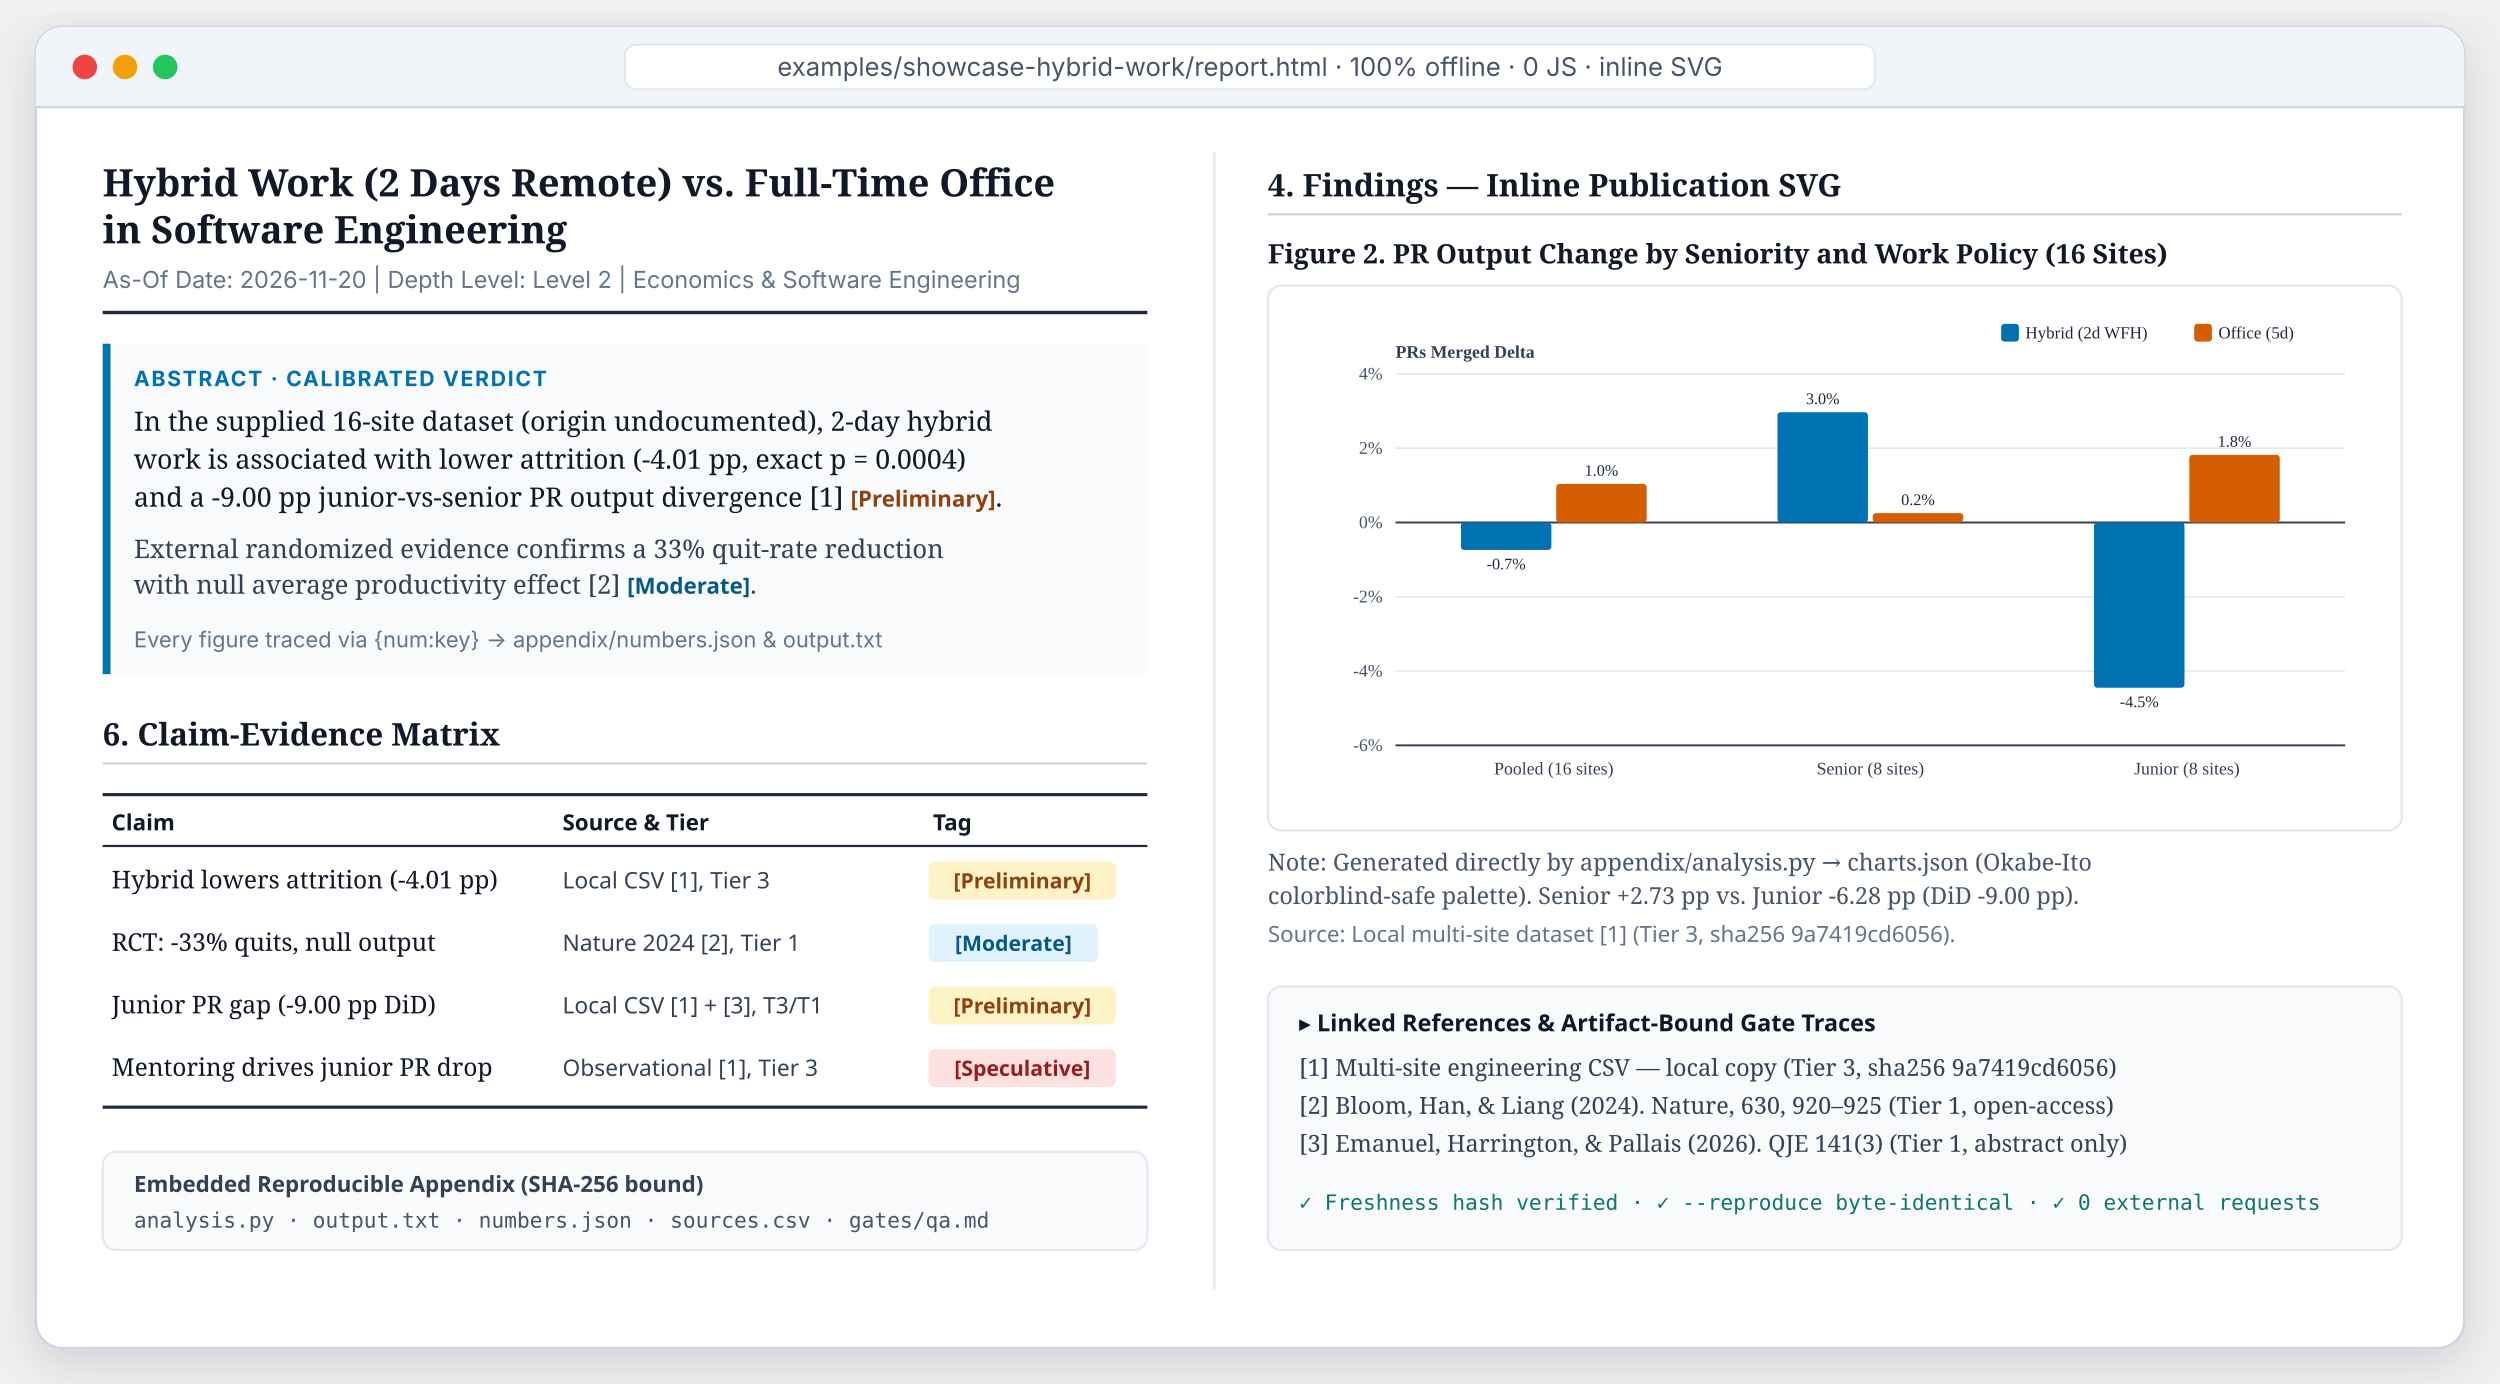
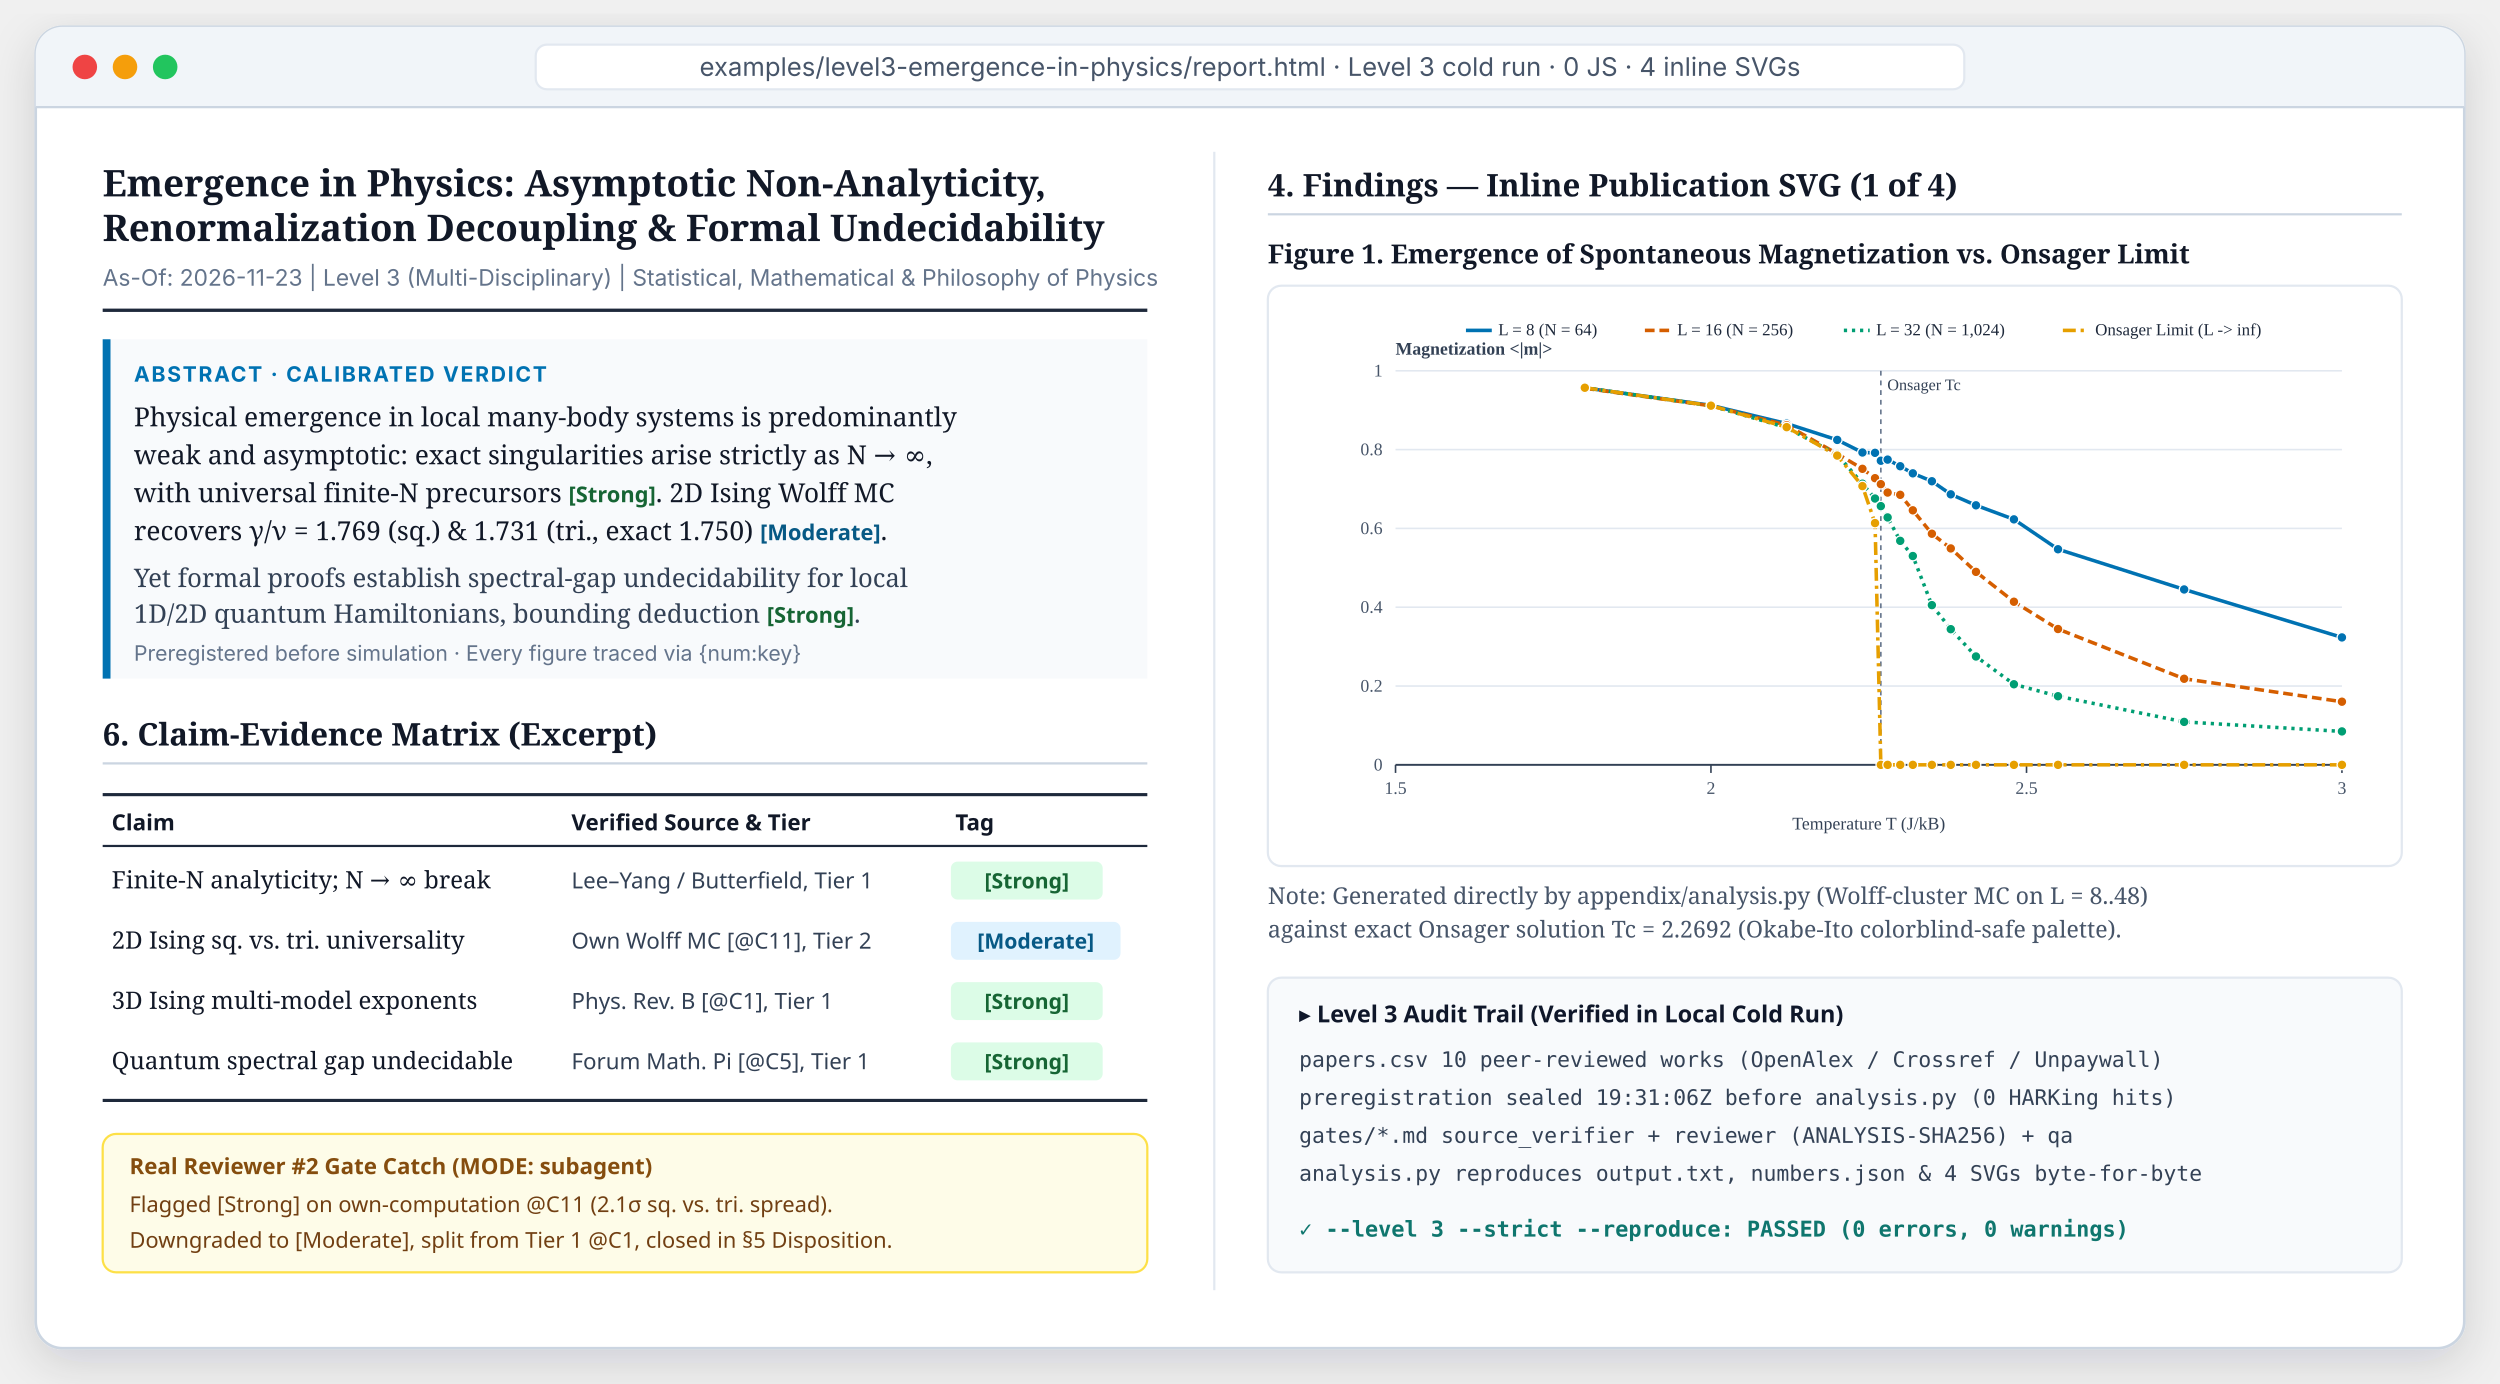
- <svg xmlns="http://www.w3.org/2000/svg" viewBox="0 0 1120 620" width="1120" height="620" role="img" aria-label="Heurisma working-paper HTML preview showing Abstract, inline SVG figure, and Claim-Evidence Matrix">
+ <svg xmlns="http://www.w3.org/2000/svg" viewBox="0 0 1120 620" width="1120" height="620" role="img" aria-label="Heurisma Level 3 working-paper HTML preview: Emergence in Physics with Onsager Ising SVG chart, Claim-Evidence Matrix, and Reviewer #2 subagent gate">
  <defs>
    <filter id="shadow" x="-4%" y="-4%" width="108%" height="110%">
      <feDropShadow dx="0" dy="6" stdDeviation="10" flood-color="#0f172a" flood-opacity="0.14" />
    </filter>
    <clipPath id="winClip">
      <rect x="16" y="12" width="1088" height="592" rx="12" />
    </clipPath>
  </defs>
  <rect x="16" y="12" width="1088" height="592" rx="12" fill="#ffffff" stroke="#cbd5e1" stroke-width="1.2" filter="url(#shadow)" />
  <g clip-path="url(#winClip)">
    <rect x="16" y="12" width="1088" height="36" fill="#f1f5f9" />
    <line x1="16" y1="48" x2="1104" y2="48" stroke="#cbd5e1" stroke-width="1" />
    <circle cx="38" cy="30" r="5.5" fill="#ef4444" />
    <circle cx="56" cy="30" r="5.5" fill="#f59e0b" />
    <circle cx="74" cy="30" r="5.5" fill="#22c55e" />
-     <rect x="280" y="20" width="560" height="20" rx="5" fill="#ffffff" stroke="#e2e8f0" stroke-width="1" />
-     <text x="560" y="34" text-anchor="middle" font-family="system-ui, -apple-system, sans-serif" font-size="11.5" fill="#475569">examples/showcase-hybrid-work/report.html  ·  100% offline · 0 JS · inline SVG</text>
+     <rect x="240" y="20" width="640" height="20" rx="5" fill="#ffffff" stroke="#e2e8f0" stroke-width="1" />
+     <text x="560" y="34" text-anchor="middle" font-family="system-ui, -apple-system, sans-serif" font-size="11.5" fill="#475569">examples/level3-emergence-in-physics/report.html  ·  Level 3 cold run · 0 JS · 4 inline SVGs</text>
    <g transform="translate(46, 70)">
-       <text x="0" y="18" font-family="Georgia, Charter, serif" font-size="17" font-weight="700" fill="#111827">Hybrid Work (2 Days Remote) vs. Full-Time Office</text>
-       <text x="0" y="39" font-family="Georgia, Charter, serif" font-size="17" font-weight="700" fill="#111827">in Software Engineering</text>
-       <text x="0" y="59" font-family="system-ui, -apple-system, sans-serif" font-size="10.5" fill="#64748b">As-Of Date: 2026-11-20  |  Depth Level: Level 2  |  Economics &amp; Software Engineering</text>
-       <line x1="0" y1="70" x2="468" y2="70" stroke="#1e293b" stroke-width="1.5" />
-       <rect x="0" y="84" width="468" height="148" fill="#f8fafc" />
-       <rect x="0" y="84" width="3.5" height="148" fill="#0072B2" />
-       <text x="14" y="103" font-family="system-ui, -apple-system, sans-serif" font-size="9.5" font-weight="700" letter-spacing="0.08em" fill="#0072B2">ABSTRACT · CALIBRATED VERDICT</text>
-       <text x="14" y="123" font-family="Georgia, Charter, serif" font-size="12" fill="#111827">In the supplied 16-site dataset (origin undocumented), 2-day hybrid</text>
-       <text x="14" y="140" font-family="Georgia, Charter, serif" font-size="12" fill="#111827">work is associated with lower attrition (-4.01 pp, exact p = 0.0004)</text>
-       <text x="14" y="157" font-family="Georgia, Charter, serif" font-size="12" fill="#111827">and a -9.00 pp junior-vs-senior PR output divergence [1]
-         <tspan font-family="system-ui, sans-serif" font-size="10" font-weight="700" fill="#92400e"> [Preliminary]</tspan>.
+       <text x="0" y="18" font-family="Georgia, Charter, serif" font-size="16.5" font-weight="700" fill="#111827">Emergence in Physics: Asymptotic Non-Analyticity,</text>
+       <text x="0" y="38" font-family="Georgia, Charter, serif" font-size="16.5" font-weight="700" fill="#111827">Renormalization Decoupling &amp; Formal Undecidability</text>
+       <text x="0" y="58" font-family="system-ui, -apple-system, sans-serif" font-size="10.2" fill="#64748b">As-Of: 2026-11-23  |  Level 3 (Multi-Disciplinary)  |  Statistical, Mathematical &amp; Philosophy of Physics</text>
+       <line x1="0" y1="69" x2="468" y2="69" stroke="#1e293b" stroke-width="1.5" />
+       <rect x="0" y="82" width="468" height="152" fill="#f8fafc" />
+       <rect x="0" y="82" width="3.5" height="152" fill="#0072B2" />
+       <text x="14" y="101" font-family="system-ui, -apple-system, sans-serif" font-size="9.5" font-weight="700" letter-spacing="0.08em" fill="#0072B2">ABSTRACT · CALIBRATED VERDICT</text>
+       <text x="14" y="121" font-family="Georgia, Charter, serif" font-size="11.8" fill="#111827">Physical emergence in local many-body systems is predominantly</text>
+       <text x="14" y="138" font-family="Georgia, Charter, serif" font-size="11.8" fill="#111827">weak and asymptotic: exact singularities arise strictly as N → ∞,</text>
+       <text x="14" y="155" font-family="Georgia, Charter, serif" font-size="11.8" fill="#111827">with universal finite-N precursors
+         <tspan font-family="system-ui, sans-serif" font-size="9.8" font-weight="700" fill="#166534"> [Strong]</tspan>. 2D Ising Wolff MC
      </text>
-       <text x="14" y="180" font-family="Georgia, Charter, serif" font-size="11.5" fill="#334155">External randomized evidence confirms a 33% quit-rate reduction</text>
-       <text x="14" y="196" font-family="Georgia, Charter, serif" font-size="11.5" fill="#334155">with null average productivity effect [2]
-         <tspan font-family="system-ui, sans-serif" font-size="10" font-weight="700" fill="#075985"> [Moderate]</tspan>.
+       <text x="14" y="172" font-family="Georgia, Charter, serif" font-size="11.8" fill="#111827">recovers γ/ν = 1.769 (sq.) &amp; 1.731 (tri., exact 1.750)
+         <tspan font-family="system-ui, sans-serif" font-size="9.8" font-weight="700" fill="#075985"> [Moderate]</tspan>.
      </text>
-       <text x="14" y="220" font-family="system-ui, -apple-system, sans-serif" font-size="9.8" fill="#64748b">Every figure traced via {num:key} → appendix/numbers.json &amp; output.txt</text>
-       <text x="0" y="264" font-family="Georgia, Charter, serif" font-size="14" font-weight="700" fill="#111827">6. Claim-Evidence Matrix</text>
+       <text x="14" y="193" font-family="Georgia, Charter, serif" font-size="11.5" fill="#334155">Yet formal proofs establish spectral-gap undecidability for local</text>
+       <text x="14" y="209" font-family="Georgia, Charter, serif" font-size="11.5" fill="#334155">1D/2D quantum Hamiltonians, bounding deduction
+         <tspan font-family="system-ui, sans-serif" font-size="9.8" font-weight="700" fill="#166534"> [Strong]</tspan>.
+       </text>
+       <text x="14" y="226" font-family="system-ui, -apple-system, sans-serif" font-size="9.5" fill="#64748b">Preregistered before simulation · Every figure traced via {num:key}</text>
+       <text x="0" y="264" font-family="Georgia, Charter, serif" font-size="14" font-weight="700" fill="#111827">6. Claim-Evidence Matrix (Excerpt)</text>
      <line x1="0" y1="272" x2="468" y2="272" stroke="#cbd5e1" stroke-width="1" />
      <line x1="0" y1="286" x2="468" y2="286" stroke="#1e293b" stroke-width="1.4" />
      <text x="4" y="302" font-family="system-ui, sans-serif" font-size="10" font-weight="700" fill="#111827">Claim</text>
-       <text x="206" y="302" font-family="system-ui, sans-serif" font-size="10" font-weight="700" fill="#111827">Source &amp; Tier</text>
-       <text x="372" y="302" font-family="system-ui, sans-serif" font-size="10" font-weight="700" fill="#111827">Tag</text>
+       <text x="210" y="302" font-family="system-ui, sans-serif" font-size="10" font-weight="700" fill="#111827">Verified Source &amp; Tier</text>
+       <text x="382" y="302" font-family="system-ui, sans-serif" font-size="10" font-weight="700" fill="#111827">Tag</text>
      <line x1="0" y1="309" x2="468" y2="309" stroke="#1e293b" stroke-width="1" />
-       <text x="4" y="328" font-family="Georgia, serif" font-size="11" fill="#111827">Hybrid lowers attrition (-4.01 pp)</text>
-       <text x="206" y="328" font-family="system-ui, sans-serif" font-size="10.2" fill="#334155">Local CSV [1], Tier 3</text>
-       <rect x="370" y="316" width="84" height="17" rx="3" fill="#fef3c7" />
-       <text x="412" y="328" text-anchor="middle" font-family="system-ui, sans-serif" font-size="9.5" font-weight="700" fill="#92400e">[Preliminary]</text>
-       <text x="4" y="356" font-family="Georgia, serif" font-size="11" fill="#111827">RCT: -33% quits, null output</text>
-       <text x="206" y="356" font-family="system-ui, sans-serif" font-size="10.2" fill="#334155">Nature 2024 [2], Tier 1</text>
-       <rect x="370" y="344" width="76" height="17" rx="3" fill="#e0f2fe" />
-       <text x="408" y="356" text-anchor="middle" font-family="system-ui, sans-serif" font-size="9.5" font-weight="700" fill="#075985">[Moderate]</text>
-       <text x="4" y="384" font-family="Georgia, serif" font-size="11" fill="#111827">Junior PR gap (-9.00 pp DiD)</text>
-       <text x="206" y="384" font-family="system-ui, sans-serif" font-size="10.2" fill="#334155">Local CSV [1] + [3], T3/T1</text>
-       <rect x="370" y="372" width="84" height="17" rx="3" fill="#fef3c7" />
-       <text x="412" y="384" text-anchor="middle" font-family="system-ui, sans-serif" font-size="9.5" font-weight="700" fill="#92400e">[Preliminary]</text>
-       <text x="4" y="412" font-family="Georgia, serif" font-size="11" fill="#111827">Mentoring drives junior PR drop</text>
-       <text x="206" y="412" font-family="system-ui, sans-serif" font-size="10.2" fill="#334155">Observational [1], Tier 3</text>
-       <rect x="370" y="400" width="84" height="17" rx="3" fill="#fee2e2" />
-       <text x="412" y="412" text-anchor="middle" font-family="system-ui, sans-serif" font-size="9.5" font-weight="700" fill="#991b1b">[Speculative]</text>
-       <line x1="0" y1="426" x2="468" y2="426" stroke="#1e293b" stroke-width="1.4" />
-       <rect x="0" y="446" width="468" height="44" rx="6" fill="#f8fafc" stroke="#e2e8f0" stroke-width="1" />
-       <text x="14" y="464" font-family="system-ui, sans-serif" font-size="10" font-weight="700" fill="#334155">Embedded Reproducible Appendix (SHA-256 bound)</text>
-       <text x="14" y="480" font-family="ui-monospace, SFMono-Regular, Menlo, monospace" font-size="9.5" fill="#475569">analysis.py · output.txt · numbers.json · sources.csv · gates/qa.md</text>
+       <text x="4" y="328" font-family="Georgia, serif" font-size="10.8" fill="#111827">Finite-N analyticity; N → ∞ break</text>
+       <text x="210" y="328" font-family="system-ui, sans-serif" font-size="10" fill="#334155">Lee–Yang / Butterfield, Tier 1</text>
+       <rect x="380" y="316" width="68" height="17" rx="3" fill="#dcfce7" />
+       <text x="414" y="328" text-anchor="middle" font-family="system-ui, sans-serif" font-size="9.5" font-weight="700" fill="#166534">[Strong]</text>
+       <text x="4" y="355" font-family="Georgia, serif" font-size="10.8" fill="#111827">2D Ising sq. vs. tri. universality</text>
+       <text x="210" y="355" font-family="system-ui, sans-serif" font-size="10" fill="#334155">Own Wolff MC [@C11], Tier 2</text>
+       <rect x="380" y="343" width="76" height="17" rx="3" fill="#e0f2fe" />
+       <text x="418" y="355" text-anchor="middle" font-family="system-ui, sans-serif" font-size="9.5" font-weight="700" fill="#075985">[Moderate]</text>
+       <text x="4" y="382" font-family="Georgia, serif" font-size="10.8" fill="#111827">3D Ising multi-model exponents</text>
+       <text x="210" y="382" font-family="system-ui, sans-serif" font-size="10" fill="#334155">Phys. Rev. B [@C1], Tier 1</text>
+       <rect x="380" y="370" width="68" height="17" rx="3" fill="#dcfce7" />
+       <text x="414" y="382" text-anchor="middle" font-family="system-ui, sans-serif" font-size="9.5" font-weight="700" fill="#166534">[Strong]</text>
+       <text x="4" y="409" font-family="Georgia, serif" font-size="10.8" fill="#111827">Quantum spectral gap undecidable</text>
+       <text x="210" y="409" font-family="system-ui, sans-serif" font-size="10" fill="#334155">Forum Math. Pi [@C5], Tier 1</text>
+       <rect x="380" y="397" width="68" height="17" rx="3" fill="#dcfce7" />
+       <text x="414" y="409" text-anchor="middle" font-family="system-ui, sans-serif" font-size="9.5" font-weight="700" fill="#166534">[Strong]</text>
+       <line x1="0" y1="423" x2="468" y2="423" stroke="#1e293b" stroke-width="1.4" />
+       <rect x="0" y="438" width="468" height="62" rx="6" fill="#fefce8" stroke="#fde047" stroke-width="1" />
+       <text x="12" y="456" font-family="system-ui, sans-serif" font-size="10" font-weight="700" fill="#854d0e">Real Reviewer #2 Gate Catch (MODE: subagent)</text>
+       <text x="12" y="473" font-family="system-ui, sans-serif" font-size="9.8" fill="#713f12">Flagged [Strong] on own-computation @C11 (2.1σ sq. vs. tri. spread).</text>
+       <text x="12" y="489" font-family="system-ui, sans-serif" font-size="9.8" fill="#713f12">Downgraded to [Moderate], split from Tier 1 @C1, closed in §5 Disposition.</text>
    </g>
    <line x1="544" y1="68" x2="544" y2="578" stroke="#e2e8f0" stroke-width="1" />
    <g transform="translate(568, 70)">
-       <text x="0" y="18" font-family="Georgia, Charter, serif" font-size="14" font-weight="700" fill="#111827">4. Findings — Inline Publication SVG</text>
+       <text x="0" y="18" font-family="Georgia, Charter, serif" font-size="14" font-weight="700" fill="#111827">4. Findings — Inline Publication SVG (1 of 4)</text>
      <line x1="0" y1="26" x2="508" y2="26" stroke="#cbd5e1" stroke-width="1" />
-       <text x="0" y="48" font-family="Georgia, Charter, serif" font-size="12" font-weight="700" fill="#111827">Figure 2. PR Output Change by Seniority and Work Policy (16 Sites)</text>
-       <rect x="0" y="58" width="508" height="244" rx="6" fill="#ffffff" stroke="#e2e8f0" stroke-width="1" />
-       <svg x="8" y="66" width="492" height="228" viewBox="0 0 680 304">
-         <g data-bar-layout="vertical" />
-         <line x1="68" y1="268.0" x2="656" y2="268.0" stroke="#e2e8f0" stroke-width="1" />
-         <text x="60" y="271.5" text-anchor="end" font-size="11" fill="#475569">-6%</text>
-         <line x1="68" y1="222.0" x2="656" y2="222.0" stroke="#e2e8f0" stroke-width="1" />
-         <text x="60" y="225.5" text-anchor="end" font-size="11" fill="#475569">-4%</text>
-         <line x1="68" y1="176.0" x2="656" y2="176.0" stroke="#e2e8f0" stroke-width="1" />
-         <text x="60" y="179.5" text-anchor="end" font-size="11" fill="#475569">-2%</text>
-         <line x1="68" y1="130.0" x2="656" y2="130.0" stroke="#e2e8f0" stroke-width="1" />
-         <text x="60" y="133.5" text-anchor="end" font-size="11" fill="#475569">0%</text>
-         <line x1="68" y1="84.0" x2="656" y2="84.0" stroke="#e2e8f0" stroke-width="1" />
-         <text x="60" y="87.5" text-anchor="end" font-size="11" fill="#475569">2%</text>
-         <line x1="68" y1="38.0" x2="656" y2="38.0" stroke="#e2e8f0" stroke-width="1" />
-         <text x="60" y="41.5" text-anchor="end" font-size="11" fill="#475569">4%</text>
-         <line x1="68" y1="268" x2="656" y2="268" stroke="#334155" stroke-width="1.2" />
-         <text x="68" y="28" text-anchor="start" font-size="11" font-weight="600" fill="#334155">PRs Merged Delta</text>
-         <line x1="68" y1="130.0" x2="656" y2="130.0" stroke="#334155" stroke-width="1.2" />
-         <rect class="bar" data-value="-0.0074" x="108.5" y="130.0" width="56.0" height="17.0" rx="2" fill="#0072B2" />
-         <text x="136.5" y="159.0" text-anchor="middle" font-size="10" fill="#1e293b">-0.7%</text>
-         <rect class="bar" data-value="0.0104" x="167.5" y="106.1" width="56.0" height="23.9" rx="2" fill="#D55E00" />
-         <text x="195.5" y="101.1" text-anchor="middle" font-size="10" fill="#1e293b">1.0%</text>
-         <text class="cat-label" data-group="0" x="166.0" y="286" text-anchor="middle" font-size="11" fill="#334155">Pooled (16 sites)</text>
-         <rect class="bar" data-value="0.0297" x="304.5" y="61.7" width="56.0" height="68.3" rx="2" fill="#0072B2" />
-         <text x="332.5" y="56.7" text-anchor="middle" font-size="10" fill="#1e293b">3.0%</text>
-         <rect class="bar" data-value="0.0025" x="363.5" y="124.2" width="56.0" height="5.8" rx="2" fill="#D55E00" />
-         <text x="391.5" y="119.2" text-anchor="middle" font-size="10" fill="#1e293b">0.2%</text>
-         <text class="cat-label" data-group="1" x="362.0" y="286" text-anchor="middle" font-size="11" fill="#334155">Senior (8 sites)</text>
-         <rect class="bar" data-value="-0.0445" x="500.5" y="130.0" width="56.0" height="102.3" rx="2" fill="#0072B2" />
-         <text x="528.5" y="244.3" text-anchor="middle" font-size="10" fill="#1e293b">-4.5%</text>
-         <rect class="bar" data-value="0.0182" x="559.5" y="88.1" width="56.0" height="41.9" rx="2" fill="#D55E00" />
-         <text x="587.5" y="83.1" text-anchor="middle" font-size="10" fill="#1e293b">1.8%</text>
-         <text class="cat-label" data-group="2" x="558.0" y="286" text-anchor="middle" font-size="11" fill="#334155">Junior (8 sites)</text>
-         <rect x="562.5" y="7" width="11" height="11" rx="2" fill="#D55E00" />
-         <text x="577.5" y="16" font-size="10.5" fill="#1e293b">Office (5d)</text>
-         <rect x="443.0" y="7" width="11" height="11" rx="2" fill="#0072B2" />
-         <text x="458.0" y="16" font-size="10.5" fill="#1e293b">Hybrid (2d WFH)</text>
+       <text x="0" y="48" font-family="Georgia, Charter, serif" font-size="11.8" font-weight="700" fill="#111827">Figure 1. Emergence of Spontaneous Magnetization vs. Onsager Limit</text>
+       <rect x="0" y="58" width="508" height="260" rx="6" fill="#ffffff" stroke="#e2e8f0" stroke-width="1" />
+       <svg x="8" y="64" width="492" height="248" viewBox="0 0 680 330">
+         <line x1="68" y1="282.0" x2="654" y2="282.0" stroke="#e2e8f0" stroke-width="1" />
+         <text x="60" y="285.5" text-anchor="end" font-size="11" fill="#475569">0</text>
+         <line x1="68" y1="233.2" x2="654" y2="233.2" stroke="#e2e8f0" stroke-width="1" />
+         <text x="60" y="236.7" text-anchor="end" font-size="11" fill="#475569">0.2</text>
+         <line x1="68" y1="184.4" x2="654" y2="184.4" stroke="#e2e8f0" stroke-width="1" />
+         <text x="60" y="187.9" text-anchor="end" font-size="11" fill="#475569">0.4</text>
+         <line x1="68" y1="135.6" x2="654" y2="135.6" stroke="#e2e8f0" stroke-width="1" />
+         <text x="60" y="139.1" text-anchor="end" font-size="11" fill="#475569">0.6</text>
+         <line x1="68" y1="86.8" x2="654" y2="86.8" stroke="#e2e8f0" stroke-width="1" />
+         <text x="60" y="90.3" text-anchor="end" font-size="11" fill="#475569">0.8</text>
+         <line x1="68" y1="38.0" x2="654" y2="38.0" stroke="#e2e8f0" stroke-width="1" />
+         <text x="60" y="41.5" text-anchor="end" font-size="11" fill="#475569">1</text>
+         <line x1="68" y1="282" x2="654" y2="282" stroke="#334155" stroke-width="1.2" />
+         <text x="68" y="28" text-anchor="start" font-size="11" font-weight="600" fill="#334155">Magnetization &lt;|m|&gt;</text>
+         <line x1="68.0" y1="282" x2="68.0" y2="287" stroke="#334155" />
+         <text x="68.0" y="300" text-anchor="middle" font-size="11" fill="#475569">1.5</text>
+         <line x1="263.3" y1="282" x2="263.3" y2="287" stroke="#334155" />
+         <text x="263.3" y="300" text-anchor="middle" font-size="11" fill="#475569">2</text>
+         <line x1="458.7" y1="282" x2="458.7" y2="287" stroke="#334155" />
+         <text x="458.7" y="300" text-anchor="middle" font-size="11" fill="#475569">2.5</text>
+         <line x1="654.0" y1="282" x2="654.0" y2="287" stroke="#334155" />
+         <text x="654.0" y="300" text-anchor="middle" font-size="11" fill="#475569">3</text>
+         <text x="361.0" y="322" text-anchor="middle" font-size="11" fill="#334155">Temperature T (J/kB)</text>
+         <line x1="368.5" y1="38" x2="368.5" y2="282" stroke="#64748b" stroke-dasharray="3,3" stroke-width="1" />
+         <text x="372.5" y="50.0" text-anchor="start" font-size="10" fill="#334155" style="paint-order: stroke; stroke: #ffffff; stroke-width: 3px; stroke-linejoin: round;">Onsager Tc</text>
+         <polyline fill="none" stroke="#0072B2" stroke-width="2.2" points="185.2,48.6 263.3,59.4 310.2,70.7 341.5,80.8 357.1,88.6 364.9,88.8 368.5,93.7 372.7,93.0 380.5,97.1 388.3,101.5 400.1,106.4 411.8,114.5 427.4,121.3 450.9,130.0 478.2,148.5 556.3,173.4 654.0,203.1" />
+         <circle cx="185.2" cy="48.6" r="3.0" fill="#0072B2" stroke="#ffffff" stroke-width="0.8" />
+         <circle cx="263.3" cy="59.4" r="3.0" fill="#0072B2" stroke="#ffffff" stroke-width="0.8" />
+         <circle cx="310.2" cy="70.7" r="3.0" fill="#0072B2" stroke="#ffffff" stroke-width="0.8" />
+         <circle cx="341.5" cy="80.8" r="3.0" fill="#0072B2" stroke="#ffffff" stroke-width="0.8" />
+         <circle cx="357.1" cy="88.6" r="3.0" fill="#0072B2" stroke="#ffffff" stroke-width="0.8" />
+         <circle cx="364.9" cy="88.8" r="3.0" fill="#0072B2" stroke="#ffffff" stroke-width="0.8" />
+         <circle cx="368.5" cy="93.7" r="3.0" fill="#0072B2" stroke="#ffffff" stroke-width="0.8" />
+         <circle cx="372.7" cy="93.0" r="3.0" fill="#0072B2" stroke="#ffffff" stroke-width="0.8" />
+         <circle cx="380.5" cy="97.1" r="3.0" fill="#0072B2" stroke="#ffffff" stroke-width="0.8" />
+         <circle cx="388.3" cy="101.5" r="3.0" fill="#0072B2" stroke="#ffffff" stroke-width="0.8" />
+         <circle cx="400.1" cy="106.4" r="3.0" fill="#0072B2" stroke="#ffffff" stroke-width="0.8" />
+         <circle cx="411.8" cy="114.5" r="3.0" fill="#0072B2" stroke="#ffffff" stroke-width="0.8" />
+         <circle cx="427.4" cy="121.3" r="3.0" fill="#0072B2" stroke="#ffffff" stroke-width="0.8" />
+         <circle cx="450.9" cy="130.0" r="3.0" fill="#0072B2" stroke="#ffffff" stroke-width="0.8" />
+         <circle cx="478.2" cy="148.5" r="3.0" fill="#0072B2" stroke="#ffffff" stroke-width="0.8" />
+         <circle cx="556.3" cy="173.4" r="3.0" fill="#0072B2" stroke="#ffffff" stroke-width="0.8" />
+         <circle cx="654.0" cy="203.1" r="3.0" fill="#0072B2" stroke="#ffffff" stroke-width="0.8" />
+         <polyline fill="none" stroke="#D55E00" stroke-width="2.2" stroke-dasharray="6,3" points="185.2,48.8 263.3,59.7 310.2,71.7 341.5,89.4 357.1,98.7 364.9,104.5 368.5,108.2 372.7,113.4 380.5,114.8 388.3,124.4 400.1,138.9 411.8,148.0 427.4,162.5 450.9,181.0 478.2,197.9 556.3,228.7 654.0,242.9" />
+         <circle cx="185.2" cy="48.8" r="3.0" fill="#D55E00" stroke="#ffffff" stroke-width="0.8" />
+         <circle cx="263.3" cy="59.7" r="3.0" fill="#D55E00" stroke="#ffffff" stroke-width="0.8" />
+         <circle cx="310.2" cy="71.7" r="3.0" fill="#D55E00" stroke="#ffffff" stroke-width="0.8" />
+         <circle cx="341.5" cy="89.4" r="3.0" fill="#D55E00" stroke="#ffffff" stroke-width="0.8" />
+         <circle cx="357.1" cy="98.7" r="3.0" fill="#D55E00" stroke="#ffffff" stroke-width="0.8" />
+         <circle cx="364.9" cy="104.5" r="3.0" fill="#D55E00" stroke="#ffffff" stroke-width="0.8" />
+         <circle cx="368.5" cy="108.2" r="3.0" fill="#D55E00" stroke="#ffffff" stroke-width="0.8" />
+         <circle cx="372.7" cy="113.4" r="3.0" fill="#D55E00" stroke="#ffffff" stroke-width="0.8" />
+         <circle cx="380.5" cy="114.8" r="3.0" fill="#D55E00" stroke="#ffffff" stroke-width="0.8" />
+         <circle cx="388.3" cy="124.4" r="3.0" fill="#D55E00" stroke="#ffffff" stroke-width="0.8" />
+         <circle cx="400.1" cy="138.9" r="3.0" fill="#D55E00" stroke="#ffffff" stroke-width="0.8" />
+         <circle cx="411.8" cy="148.0" r="3.0" fill="#D55E00" stroke="#ffffff" stroke-width="0.8" />
+         <circle cx="427.4" cy="162.5" r="3.0" fill="#D55E00" stroke="#ffffff" stroke-width="0.8" />
+         <circle cx="450.9" cy="181.0" r="3.0" fill="#D55E00" stroke="#ffffff" stroke-width="0.8" />
+         <circle cx="478.2" cy="197.9" r="3.0" fill="#D55E00" stroke="#ffffff" stroke-width="0.8" />
+         <circle cx="556.3" cy="228.7" r="3.0" fill="#D55E00" stroke="#ffffff" stroke-width="0.8" />
+         <circle cx="654.0" cy="242.9" r="3.0" fill="#D55E00" stroke="#ffffff" stroke-width="0.8" />
+         <polyline fill="none" stroke="#009E73" stroke-width="2.2" stroke-dasharray="2,3" points="185.2,48.5 263.3,59.6 310.2,73.2 341.5,89.9 357.1,107.9 364.9,117.1 368.5,121.8 372.7,128.8 380.5,143.3 388.3,152.7 400.1,183.1 411.8,198.0 427.4,214.9 450.9,232.1 478.2,239.5 556.3,255.4 654.0,261.3" />
+         <circle cx="185.2" cy="48.5" r="3.0" fill="#009E73" stroke="#ffffff" stroke-width="0.8" />
+         <circle cx="263.3" cy="59.6" r="3.0" fill="#009E73" stroke="#ffffff" stroke-width="0.8" />
+         <circle cx="310.2" cy="73.2" r="3.0" fill="#009E73" stroke="#ffffff" stroke-width="0.8" />
+         <circle cx="341.5" cy="89.9" r="3.0" fill="#009E73" stroke="#ffffff" stroke-width="0.8" />
+         <circle cx="357.1" cy="107.9" r="3.0" fill="#009E73" stroke="#ffffff" stroke-width="0.8" />
+         <circle cx="364.9" cy="117.1" r="3.0" fill="#009E73" stroke="#ffffff" stroke-width="0.8" />
+         <circle cx="368.5" cy="121.8" r="3.0" fill="#009E73" stroke="#ffffff" stroke-width="0.8" />
+         <circle cx="372.7" cy="128.8" r="3.0" fill="#009E73" stroke="#ffffff" stroke-width="0.8" />
+         <circle cx="380.5" cy="143.3" r="3.0" fill="#009E73" stroke="#ffffff" stroke-width="0.8" />
+         <circle cx="388.3" cy="152.7" r="3.0" fill="#009E73" stroke="#ffffff" stroke-width="0.8" />
+         <circle cx="400.1" cy="183.1" r="3.0" fill="#009E73" stroke="#ffffff" stroke-width="0.8" />
+         <circle cx="411.8" cy="198.0" r="3.0" fill="#009E73" stroke="#ffffff" stroke-width="0.8" />
+         <circle cx="427.4" cy="214.9" r="3.0" fill="#009E73" stroke="#ffffff" stroke-width="0.8" />
+         <circle cx="450.9" cy="232.1" r="3.0" fill="#009E73" stroke="#ffffff" stroke-width="0.8" />
+         <circle cx="478.2" cy="239.5" r="3.0" fill="#009E73" stroke="#ffffff" stroke-width="0.8" />
+         <circle cx="556.3" cy="255.4" r="3.0" fill="#009E73" stroke="#ffffff" stroke-width="0.8" />
+         <circle cx="654.0" cy="261.3" r="3.0" fill="#009E73" stroke="#ffffff" stroke-width="0.8" />
+         <polyline fill="none" stroke="#E69F00" stroke-width="2.2" stroke-dasharray="8,3,2,3" points="185.2,48.5 263.3,59.6 310.2,72.9 341.5,90.5 357.1,109.4 364.9,132.3 368.5,282.0 372.7,282.0 380.5,282.0 388.3,282.0 400.1,282.0 411.8,282.0 427.4,282.0 450.9,282.0 478.2,282.0 556.3,282.0 654.0,282.0" />
+         <circle cx="185.2" cy="48.5" r="3.0" fill="#E69F00" stroke="#ffffff" stroke-width="0.8" />
+         <circle cx="263.3" cy="59.6" r="3.0" fill="#E69F00" stroke="#ffffff" stroke-width="0.8" />
+         <circle cx="310.2" cy="72.9" r="3.0" fill="#E69F00" stroke="#ffffff" stroke-width="0.8" />
+         <circle cx="341.5" cy="90.5" r="3.0" fill="#E69F00" stroke="#ffffff" stroke-width="0.8" />
+         <circle cx="357.1" cy="109.4" r="3.0" fill="#E69F00" stroke="#ffffff" stroke-width="0.8" />
+         <circle cx="364.9" cy="132.3" r="3.0" fill="#E69F00" stroke="#ffffff" stroke-width="0.8" />
+         <circle cx="368.5" cy="282.0" r="3.0" fill="#E69F00" stroke="#ffffff" stroke-width="0.8" />
+         <circle cx="372.7" cy="282.0" r="3.0" fill="#E69F00" stroke="#ffffff" stroke-width="0.8" />
+         <circle cx="380.5" cy="282.0" r="3.0" fill="#E69F00" stroke="#ffffff" stroke-width="0.8" />
+         <circle cx="388.3" cy="282.0" r="3.0" fill="#E69F00" stroke="#ffffff" stroke-width="0.8" />
+         <circle cx="400.1" cy="282.0" r="3.0" fill="#E69F00" stroke="#ffffff" stroke-width="0.8" />
+         <circle cx="411.8" cy="282.0" r="3.0" fill="#E69F00" stroke="#ffffff" stroke-width="0.8" />
+         <circle cx="427.4" cy="282.0" r="3.0" fill="#E69F00" stroke="#ffffff" stroke-width="0.8" />
+         <circle cx="450.9" cy="282.0" r="3.0" fill="#E69F00" stroke="#ffffff" stroke-width="0.8" />
+         <circle cx="478.2" cy="282.0" r="3.0" fill="#E69F00" stroke="#ffffff" stroke-width="0.8" />
+         <circle cx="556.3" cy="282.0" r="3.0" fill="#E69F00" stroke="#ffffff" stroke-width="0.8" />
+         <circle cx="654.0" cy="282.0" r="3.0" fill="#E69F00" stroke="#ffffff" stroke-width="0.8" />
+         <line x1="481.2" y1="13" x2="497.2" y2="13" stroke="#E69F00" stroke-width="2.2" stroke-dasharray="8,3,2,3" />
+         <text x="501.2" y="16" font-size="10.5" fill="#1e293b">Onsager Limit (L -&gt; inf)</text>
+         <line x1="345.6" y1="13" x2="361.6" y2="13" stroke="#009E73" stroke-width="2.2" stroke-dasharray="2,3" />
+         <text x="365.6" y="16" font-size="10.5" fill="#1e293b">L = 32 (N = 1,024)</text>
+         <line x1="222.4" y1="13" x2="238.4" y2="13" stroke="#D55E00" stroke-width="2.2" stroke-dasharray="6,3" />
+         <text x="242.4" y="16" font-size="10.5" fill="#1e293b">L = 16 (N = 256)</text>
+         <line x1="111.6" y1="13" x2="127.6" y2="13" stroke="#0072B2" stroke-width="2.2" />
+         <text x="131.6" y="16" font-size="10.5" fill="#1e293b">L = 8 (N = 64)</text>
      </svg>
-       <text x="0" y="320" font-family="Georgia, Charter, serif" font-size="10.5" fill="#475569">Note: Generated directly by appendix/analysis.py → charts.json (Okabe-Ito</text>
-       <text x="0" y="335" font-family="Georgia, Charter, serif" font-size="10.5" fill="#475569">colorblind-safe palette). Senior +2.73 pp vs. Junior -6.28 pp (DiD -9.00 pp).</text>
-       <text x="0" y="352" font-family="system-ui, sans-serif" font-size="10" fill="#64748b">Source: Local multi-site dataset [1] (Tier 3, sha256 9a7419cd6056).</text>
-       <rect x="0" y="372" width="508" height="118" rx="6" fill="#f8fafc" stroke="#e2e8f0" stroke-width="1" />
-       <text x="14" y="392" font-family="system-ui, sans-serif" font-size="10.5" font-weight="700" fill="#0f172a">▸ Linked References &amp; Artifact-Bound Gate Traces</text>
-       <text x="14" y="412" font-family="Georgia, serif" font-size="10.5" fill="#334155">[1] Multi-site engineering CSV — local copy (Tier 3, sha256 9a7419cd6056)</text>
-       <text x="14" y="429" font-family="Georgia, serif" font-size="10.5" fill="#334155">[2] Bloom, Han, &amp; Liang (2024). Nature, 630, 920–925 (Tier 1, open-access)</text>
-       <text x="14" y="446" font-family="Georgia, serif" font-size="10.5" fill="#334155">[3] Emanuel, Harrington, &amp; Pallais (2026). QJE 141(3) (Tier 1, abstract only)</text>
-       <text x="14" y="472" font-family="ui-monospace, SFMono-Regular, Menlo, monospace" font-size="9.5" fill="#0f766e">✓ Freshness hash verified  ·  ✓ --reproduce byte-identical  ·  ✓ 0 external requests</text>
+       <text x="0" y="335" font-family="Georgia, Charter, serif" font-size="10.4" fill="#475569">Note: Generated directly by appendix/analysis.py (Wolff-cluster MC on L = 8..48)</text>
+       <text x="0" y="350" font-family="Georgia, Charter, serif" font-size="10.4" fill="#475569">against exact Onsager solution Tc = 2.2692 (Okabe-Ito colorblind-safe palette).</text>
+       <rect x="0" y="368" width="508" height="132" rx="6" fill="#f8fafc" stroke="#e2e8f0" stroke-width="1" />
+       <text x="14" y="388" font-family="system-ui, sans-serif" font-size="10.5" font-weight="700" fill="#0f172a">▸ Level 3 Audit Trail (Verified in Local Cold Run)</text>
+       <text x="14" y="408" font-family="ui-monospace, SFMono-Regular, Menlo, monospace" font-size="9.6" fill="#334155">papers.csv      10 peer-reviewed works (OpenAlex / Crossref / Unpaywall)</text>
+       <text x="14" y="425" font-family="ui-monospace, SFMono-Regular, Menlo, monospace" font-size="9.6" fill="#334155">preregistration sealed 19:31:06Z before analysis.py (0 HARKing hits)</text>
+       <text x="14" y="442" font-family="ui-monospace, SFMono-Regular, Menlo, monospace" font-size="9.6" fill="#334155">gates/*.md      source_verifier + reviewer (ANALYSIS-SHA256) + qa</text>
+       <text x="14" y="459" font-family="ui-monospace, SFMono-Regular, Menlo, monospace" font-size="9.6" fill="#334155">analysis.py     reproduces output.txt, numbers.json &amp; 4 SVGs byte-for-byte</text>
+       <text x="14" y="484" font-family="ui-monospace, SFMono-Regular, Menlo, monospace" font-size="9.8" font-weight="700" fill="#0f766e">✓ --level 3 --strict --reproduce: PASSED (0 errors, 0 warnings)</text>
    </g>
  </g>
</svg>
